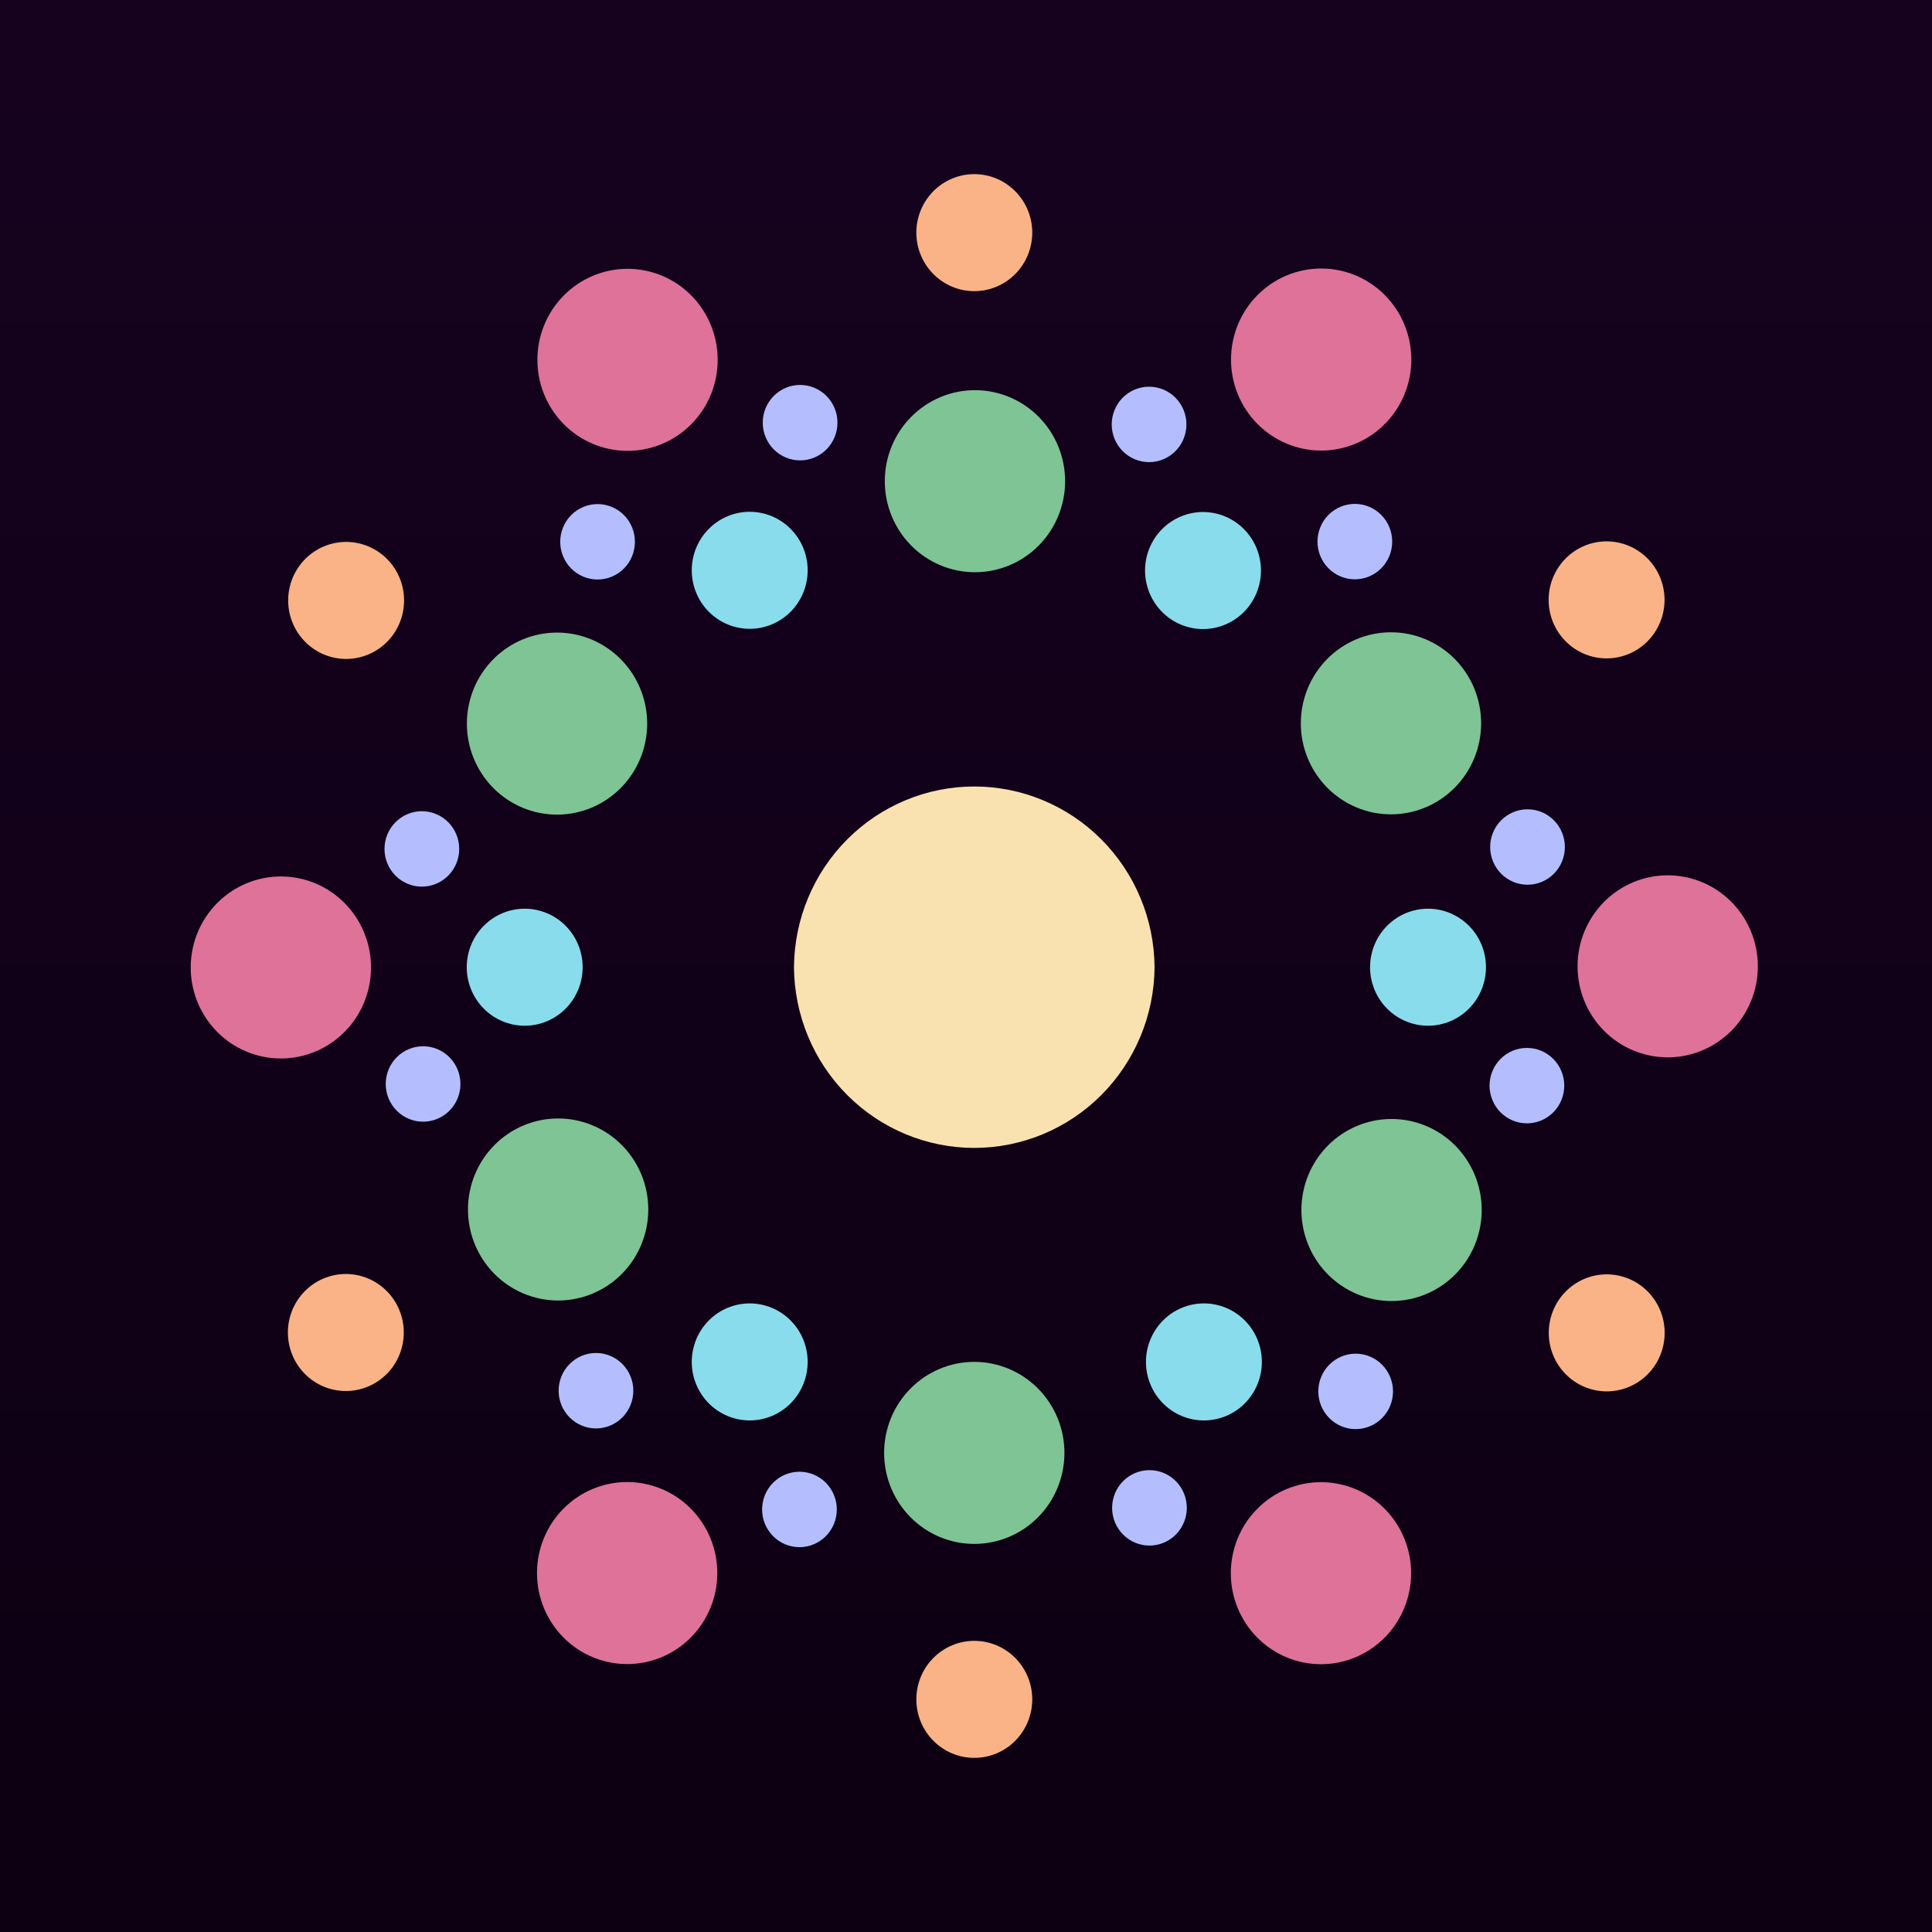
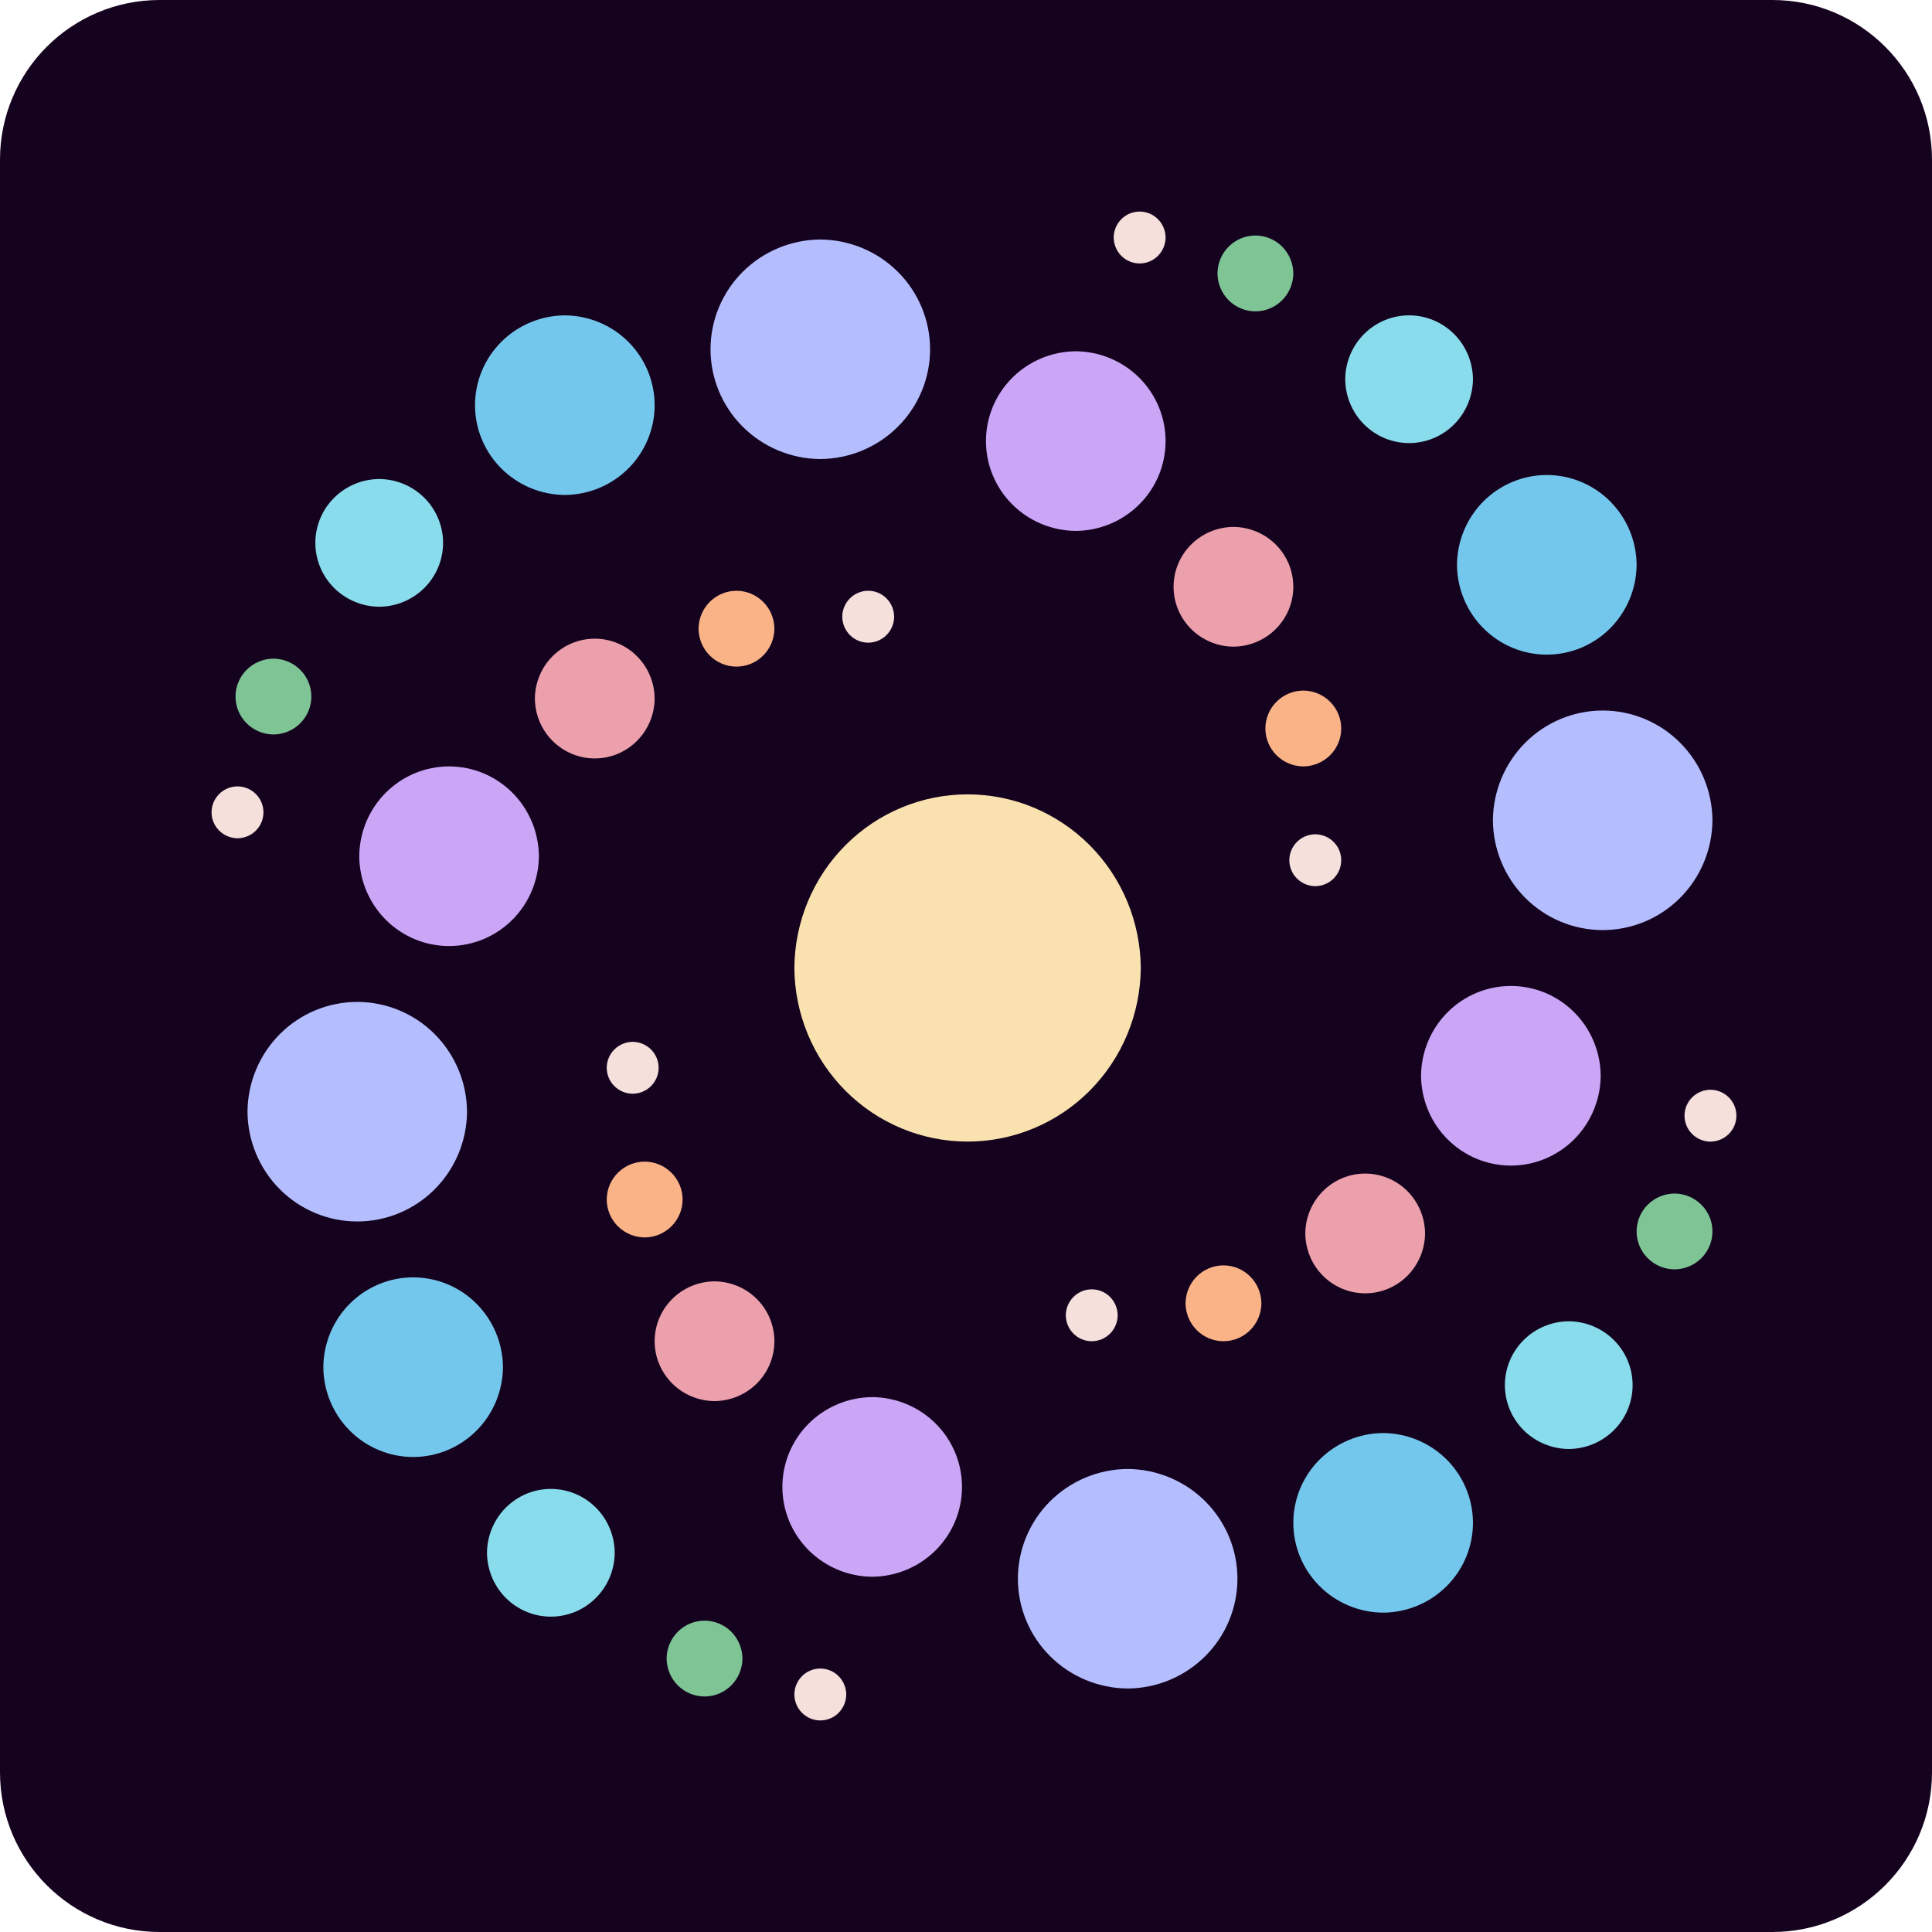
- <svg xmlns="http://www.w3.org/2000/svg" width="465" height="465" viewBox="0 0 465 465" fill="none">
-   <rect width="465" height="465" fill="url(#paint0_linear_279_714)" />
-   <rect width="465" height="465" fill="url(#paint1_linear_279_714)" />
-   <path fill-rule="evenodd" clip-rule="evenodd" d="M191.097 232.79C191.181 221.225 195.79 210.163 203.918 202.016C212.047 193.868 223.036 189.296 234.49 189.296C245.944 189.296 256.934 193.868 265.062 202.016C273.191 210.163 277.8 221.225 277.884 232.79C277.8 244.354 273.191 255.416 265.062 263.564C256.934 271.711 245.944 276.283 234.49 276.283C223.036 276.283 212.047 271.711 203.918 263.564C195.79 255.416 191.181 244.354 191.097 232.79V232.79Z" fill="#F9E2AF" />
-   <path fill-rule="evenodd" clip-rule="evenodd" d="M212.792 349.688C212.792 343.878 215.079 338.305 219.148 334.197C223.217 330.088 228.736 327.78 234.491 327.78C240.246 327.78 245.765 330.088 249.834 334.197C253.903 338.305 256.19 343.878 256.19 349.688C256.19 355.498 253.903 361.071 249.834 365.179C245.765 369.288 240.246 371.596 234.491 371.596C228.736 371.596 223.217 369.288 219.148 365.179C215.079 361.071 212.792 355.498 212.792 349.688V349.688Z" fill="#7EC495" />
-   <path fill-rule="evenodd" clip-rule="evenodd" d="M313.225 291.228C313.225 285.417 315.511 279.845 319.58 275.736C323.649 271.628 329.168 269.32 334.923 269.32C340.678 269.32 346.197 271.628 350.266 275.736C354.336 279.845 356.622 285.417 356.622 291.228C356.622 297.038 354.336 302.611 350.266 306.719C346.197 310.828 340.678 313.136 334.923 313.136C329.168 313.136 323.649 310.828 319.58 306.719C315.511 302.611 313.225 297.038 313.225 291.228V291.228Z" fill="#7EC495" />
-   <path fill-rule="evenodd" clip-rule="evenodd" d="M313.084 174.089C313.084 168.278 315.371 162.706 319.44 158.597C323.509 154.489 329.028 152.181 334.783 152.181C340.538 152.181 346.057 154.489 350.126 158.597C354.195 162.706 356.482 168.278 356.482 174.089C356.482 179.899 354.195 185.472 350.126 189.58C346.057 193.689 340.538 195.997 334.783 195.997C329.028 195.997 323.509 193.689 319.44 189.58C315.371 185.472 313.084 179.899 313.084 174.089V174.089Z" fill="#7EC495" />
-   <path fill-rule="evenodd" clip-rule="evenodd" d="M212.956 115.816C212.956 110.006 215.242 104.433 219.311 100.325C223.381 96.216 228.9 93.908 234.655 93.908C240.409 93.908 245.928 96.216 249.998 100.325C254.067 104.433 256.353 110.006 256.353 115.816C256.353 121.626 254.067 127.199 249.998 131.307C245.928 135.416 240.409 137.724 234.655 137.724C228.9 137.724 223.381 135.416 219.311 131.307C215.242 127.199 212.956 121.626 212.956 115.816V115.816Z" fill="#7EC495" />
-   <path fill-rule="evenodd" clip-rule="evenodd" d="M112.368 174.159C112.368 168.348 114.654 162.776 118.723 158.667C122.792 154.559 128.311 152.25 134.066 152.25C139.821 152.25 145.34 154.559 149.409 158.667C153.479 162.776 155.765 168.348 155.765 174.159C155.765 179.969 153.479 185.542 149.409 189.65C145.34 193.759 139.821 196.067 134.066 196.067C128.311 196.067 122.792 193.759 118.723 189.65C114.654 185.542 112.368 179.969 112.368 174.159V174.159Z" fill="#7EC495" />
-   <path fill-rule="evenodd" clip-rule="evenodd" d="M112.633 291.103C112.633 285.293 114.919 279.72 118.988 275.612C123.057 271.503 128.577 269.195 134.331 269.195C140.086 269.195 145.605 271.503 149.675 275.612C153.744 279.72 156.03 285.293 156.03 291.103C156.03 296.913 153.744 302.486 149.675 306.595C145.605 310.703 140.086 313.011 134.331 313.011C128.577 313.011 123.057 310.703 118.988 306.595C114.919 302.486 112.633 296.913 112.633 291.103V291.103Z" fill="#7EC495" />
-   <path fill-rule="evenodd" clip-rule="evenodd" d="M296.285 86.535C296.285 80.724 298.571 75.152 302.64 71.043C306.71 66.935 312.229 64.626 317.984 64.626C323.738 64.626 329.258 66.935 333.327 71.043C337.396 75.152 339.682 80.724 339.682 86.535C339.682 92.345 337.396 97.918 333.327 102.026C329.258 106.135 323.738 108.443 317.984 108.443C312.229 108.443 306.71 106.135 302.64 102.026C298.571 97.918 296.285 92.345 296.285 86.535V86.535Z" fill="#DE7298" />
-   <path fill-rule="evenodd" clip-rule="evenodd" d="M379.691 232.58C379.691 226.77 381.977 221.198 386.047 217.089C390.116 212.98 395.635 210.672 401.39 210.672C407.145 210.672 412.664 212.98 416.733 217.089C420.802 221.198 423.088 226.77 423.088 232.58C423.088 238.391 420.802 243.963 416.733 248.072C412.664 252.18 407.145 254.489 401.39 254.489C395.635 254.489 390.116 252.18 386.047 248.072C381.977 243.963 379.691 238.391 379.691 232.58V232.58Z" fill="#DE7298" />
-   <path fill-rule="evenodd" clip-rule="evenodd" d="M296.238 378.641C296.238 372.83 298.524 367.258 302.594 363.149C306.663 359.041 312.182 356.733 317.937 356.733C323.692 356.733 329.211 359.041 333.28 363.149C337.349 367.258 339.635 372.83 339.635 378.641C339.635 384.451 337.349 390.024 333.28 394.132C329.211 398.241 323.692 400.549 317.937 400.549C312.182 400.549 306.663 398.241 302.594 394.132C298.524 390.024 296.238 384.451 296.238 378.641V378.641Z" fill="#DE7298" />
-   <path fill-rule="evenodd" clip-rule="evenodd" d="M129.246 378.61C129.246 372.799 131.532 367.227 135.601 363.118C139.67 359.01 145.189 356.702 150.944 356.702C156.699 356.702 162.218 359.01 166.287 363.118C170.357 367.227 172.643 372.799 172.643 378.61C172.643 384.42 170.357 389.993 166.287 394.101C162.218 398.21 156.699 400.518 150.944 400.518C145.189 400.518 139.67 398.21 135.601 394.101C131.532 389.993 129.246 384.42 129.246 378.61V378.61Z" fill="#DE7298" />
-   <path fill-rule="evenodd" clip-rule="evenodd" d="M45.902 232.853C45.902 227.043 48.188 221.47 52.257 217.362C56.327 213.253 61.846 210.945 67.6 210.945C73.355 210.945 78.874 213.253 82.944 217.362C87.013 221.47 89.299 227.043 89.299 232.853C89.299 238.664 87.013 244.236 82.944 248.345C78.874 252.453 73.355 254.761 67.6 254.761C61.846 254.761 56.327 252.453 52.257 248.345C48.188 244.236 45.902 238.664 45.902 232.853V232.853Z" fill="#DE7298" />
-   <path fill-rule="evenodd" clip-rule="evenodd" d="M129.339 86.605C129.339 80.795 131.625 75.222 135.695 71.114C139.764 67.005 145.283 64.697 151.038 64.697C156.793 64.697 162.312 67.005 166.381 71.114C170.45 75.222 172.736 80.795 172.736 86.605C172.736 92.416 170.45 97.988 166.381 102.097C162.312 106.205 156.793 108.514 151.038 108.514C145.283 108.514 139.764 106.205 135.695 102.097C131.625 97.988 129.339 92.416 129.339 86.605V86.605Z" fill="#DE7298" />
-   <path fill-rule="evenodd" clip-rule="evenodd" d="M220.549 55.993C220.549 52.258 222.019 48.676 224.635 46.035C227.25 43.394 230.798 41.91 234.498 41.91C238.197 41.91 241.745 43.394 244.36 46.035C246.976 48.676 248.446 52.258 248.446 55.993C248.446 59.728 246.976 63.31 244.36 65.951C241.745 68.592 238.197 70.076 234.498 70.076C230.798 70.076 227.25 68.592 224.635 65.951C222.019 63.31 220.549 59.728 220.549 55.993V55.993Z" fill="#FAB387" />
-   <path fill-rule="evenodd" clip-rule="evenodd" d="M372.73 144.381C372.73 140.646 374.2 137.064 376.815 134.423C379.431 131.782 382.979 130.298 386.678 130.298C390.377 130.298 393.925 131.782 396.541 134.423C399.157 137.064 400.626 140.646 400.626 144.381C400.626 148.116 399.157 151.698 396.541 154.339C393.925 156.98 390.377 158.464 386.678 158.464C382.979 158.464 379.431 156.98 376.815 154.339C374.2 151.698 372.73 148.116 372.73 144.381V144.381Z" fill="#FAB387" />
-   <path fill-rule="evenodd" clip-rule="evenodd" d="M372.761 320.798C372.761 317.063 374.23 313.481 376.846 310.84C379.462 308.199 383.01 306.715 386.709 306.715C390.408 306.715 393.956 308.199 396.572 310.84C399.188 313.481 400.657 317.063 400.657 320.798C400.657 324.533 399.188 328.115 396.572 330.757C393.956 333.398 390.408 334.881 386.709 334.881C383.01 334.881 379.462 333.398 376.846 330.757C374.23 328.115 372.761 324.533 372.761 320.798V320.798Z" fill="#FAB387" />
-   <path fill-rule="evenodd" clip-rule="evenodd" d="M220.549 409.007C220.549 405.272 222.019 401.69 224.635 399.049C227.25 396.408 230.798 394.924 234.498 394.924C238.197 394.924 241.745 396.408 244.36 399.049C246.976 401.69 248.446 405.272 248.446 409.007C248.446 412.742 246.976 416.324 244.36 418.966C241.745 421.607 238.197 423.09 234.498 423.09C230.798 423.09 227.25 421.607 224.635 418.966C222.019 416.324 220.549 412.742 220.549 409.007V409.007Z" fill="#FAB387" />
-   <path fill-rule="evenodd" clip-rule="evenodd" d="M69.289 320.713C69.289 316.978 70.758 313.396 73.374 310.755C75.99 308.114 79.537 306.63 83.237 306.63C86.936 306.63 90.484 308.114 93.1 310.755C95.716 313.396 97.185 316.978 97.185 320.713C97.185 324.448 95.716 328.03 93.1 330.671C90.484 333.312 86.936 334.796 83.237 334.796C79.537 334.796 75.99 333.312 73.374 330.671C70.758 328.03 69.289 324.448 69.289 320.713V320.713Z" fill="#FAB387" />
-   <path fill-rule="evenodd" clip-rule="evenodd" d="M69.359 144.513C69.359 140.778 70.828 137.196 73.444 134.555C76.06 131.914 79.608 130.43 83.307 130.43C87.006 130.43 90.554 131.914 93.17 134.555C95.786 137.196 97.255 140.778 97.255 144.513C97.255 148.248 95.786 151.83 93.17 154.471C90.554 157.113 87.006 158.596 83.307 158.596C79.608 158.596 76.06 157.113 73.444 154.471C70.828 151.83 69.359 148.248 69.359 144.513V144.513Z" fill="#FAB387" />
-   <path fill-rule="evenodd" clip-rule="evenodd" d="M166.494 137.263C166.494 133.528 167.963 129.946 170.579 127.305C173.195 124.664 176.743 123.18 180.442 123.18C184.141 123.18 187.689 124.664 190.305 127.305C192.921 129.946 194.39 133.528 194.39 137.263C194.39 140.998 192.921 144.58 190.305 147.221C187.689 149.862 184.141 151.346 180.442 151.346C176.743 151.346 173.195 149.862 170.579 147.221C167.963 144.58 166.494 140.998 166.494 137.263V137.263Z" fill="#89DCEB" />
-   <path fill-rule="evenodd" clip-rule="evenodd" d="M275.595 137.318C275.595 133.583 277.064 130.001 279.68 127.36C282.296 124.719 285.844 123.235 289.543 123.235C293.242 123.235 296.79 124.719 299.406 127.36C302.022 130.001 303.491 133.583 303.491 137.318C303.491 141.053 302.022 144.635 299.406 147.276C296.79 149.917 293.242 151.401 289.543 151.401C285.844 151.401 282.296 149.917 279.68 147.276C277.064 144.635 275.595 141.053 275.595 137.318V137.318Z" fill="#89DCEB" />
-   <path fill-rule="evenodd" clip-rule="evenodd" d="M329.752 232.792C329.752 229.057 331.222 225.475 333.838 222.834C336.454 220.193 340.001 218.709 343.701 218.709C347.4 218.709 350.948 220.193 353.564 222.834C356.179 225.475 357.649 229.057 357.649 232.792C357.649 236.527 356.179 240.109 353.564 242.75C350.948 245.391 347.4 246.875 343.701 246.875C340.001 246.875 336.454 245.391 333.838 242.75C331.222 240.109 329.752 236.527 329.752 232.792V232.792Z" fill="#89DCEB" />
-   <path fill-rule="evenodd" clip-rule="evenodd" d="M275.813 327.791C275.813 324.056 277.283 320.474 279.899 317.833C282.515 315.192 286.062 313.708 289.762 313.708C293.461 313.708 297.009 315.192 299.625 317.833C302.24 320.474 303.71 324.056 303.71 327.791C303.71 331.526 302.24 335.108 299.625 337.749C297.009 340.39 293.461 341.874 289.762 341.874C286.062 341.874 282.515 340.39 279.899 337.749C277.283 335.108 275.813 331.526 275.813 327.791V327.791Z" fill="#89DCEB" />
-   <path fill-rule="evenodd" clip-rule="evenodd" d="M166.494 327.791C166.494 324.056 167.963 320.474 170.579 317.833C173.195 315.192 176.743 313.708 180.442 313.708C184.141 313.708 187.689 315.192 190.305 317.833C192.921 320.474 194.39 324.056 194.39 327.791C194.39 331.526 192.921 335.108 190.305 337.749C187.689 340.39 184.141 341.874 180.442 341.874C176.743 341.874 173.195 340.39 170.579 337.749C167.963 335.108 166.494 331.526 166.494 327.791V327.791Z" fill="#89DCEB" />
-   <path fill-rule="evenodd" clip-rule="evenodd" d="M112.337 232.792C112.337 229.057 113.806 225.475 116.422 222.834C119.038 220.193 122.586 218.709 126.285 218.709C129.984 218.709 133.532 220.193 136.148 222.834C138.764 225.475 140.233 229.057 140.233 232.792C140.233 236.527 138.764 240.109 136.148 242.75C133.532 245.391 129.984 246.875 126.285 246.875C122.586 246.875 119.038 245.391 116.422 242.75C113.806 240.109 112.337 236.527 112.337 232.792V232.792Z" fill="#89DCEB" />
-   <path fill-rule="evenodd" clip-rule="evenodd" d="M317.099 130.355C317.099 127.948 318.046 125.639 319.732 123.937C321.418 122.235 323.705 121.278 326.089 121.278C328.473 121.278 330.76 122.235 332.446 123.937C334.132 125.639 335.079 127.948 335.079 130.355C335.079 132.762 334.132 135.071 332.446 136.773C330.76 138.476 328.473 139.432 326.089 139.432C323.705 139.432 321.418 138.476 319.732 136.773C318.046 135.071 317.099 132.762 317.099 130.355V130.355Z" fill="#B4BEFE" />
-   <path fill-rule="evenodd" clip-rule="evenodd" d="M267.573 102.15C267.573 99.742 268.52 97.433 270.206 95.731C271.892 94.029 274.178 93.073 276.563 93.073C278.947 93.073 281.234 94.029 282.919 95.731C284.605 97.433 285.553 99.742 285.553 102.15C285.553 104.557 284.605 106.866 282.919 108.568C281.234 110.27 278.947 111.226 276.563 111.226C274.178 111.226 271.892 110.27 270.206 108.568C268.52 106.866 267.573 104.557 267.573 102.15V102.15Z" fill="#B4BEFE" />
-   <path fill-rule="evenodd" clip-rule="evenodd" d="M183.582 101.729C183.582 99.322 184.529 97.013 186.215 95.311C187.901 93.608 190.188 92.652 192.572 92.652C194.956 92.652 197.243 93.608 198.929 95.311C200.615 97.013 201.562 99.322 201.562 101.729C201.562 104.136 200.615 106.445 198.929 108.147C197.243 109.849 194.956 110.806 192.572 110.806C190.188 110.806 187.901 109.849 186.215 108.147C184.529 106.445 183.582 104.136 183.582 101.729V101.729Z" fill="#B4BEFE" />
-   <path fill-rule="evenodd" clip-rule="evenodd" d="M134.835 130.401C134.835 127.994 135.782 125.685 137.468 123.983C139.154 122.281 141.441 121.325 143.825 121.325C146.209 121.325 148.496 122.281 150.182 123.983C151.868 125.685 152.815 127.994 152.815 130.401C152.815 132.809 151.868 135.118 150.182 136.82C148.496 138.522 146.209 139.478 143.825 139.478C141.441 139.478 139.154 138.522 137.468 136.82C135.782 135.118 134.835 132.809 134.835 130.401V130.401Z" fill="#B4BEFE" />
-   <path fill-rule="evenodd" clip-rule="evenodd" d="M92.543 204.321C92.543 201.914 93.49 199.605 95.176 197.903C96.862 196.2 99.149 195.244 101.533 195.244C103.917 195.244 106.204 196.2 107.89 197.903C109.576 199.605 110.523 201.914 110.523 204.321C110.523 206.728 109.576 209.037 107.89 210.739C106.204 212.441 103.917 213.398 101.533 213.398C99.149 213.398 96.862 212.441 95.176 210.739C93.49 209.037 92.543 206.728 92.543 204.321V204.321Z" fill="#B4BEFE" />
-   <path fill-rule="evenodd" clip-rule="evenodd" d="M92.84 260.895C92.84 258.487 93.787 256.179 95.473 254.476C97.159 252.774 99.445 251.818 101.83 251.818C104.214 251.818 106.501 252.774 108.187 254.476C109.872 256.179 110.82 258.487 110.82 260.895C110.82 263.302 109.872 265.611 108.187 267.313C106.501 269.015 104.214 269.971 101.83 269.971C99.445 269.971 97.159 269.015 95.473 267.313C93.787 265.611 92.84 263.302 92.84 260.895V260.895Z" fill="#B4BEFE" />
-   <path fill-rule="evenodd" clip-rule="evenodd" d="M134.453 334.72C134.453 332.313 135.4 330.004 137.086 328.302C138.772 326.6 141.058 325.643 143.443 325.643C145.827 325.643 148.113 326.6 149.799 328.302C151.485 330.004 152.432 332.313 152.432 334.72C152.432 337.127 151.485 339.436 149.799 341.138C148.113 342.841 145.827 343.797 143.443 343.797C141.058 343.797 138.772 342.841 137.086 341.138C135.4 339.436 134.453 337.127 134.453 334.72V334.72Z" fill="#B4BEFE" />
-   <path fill-rule="evenodd" clip-rule="evenodd" d="M183.426 363.299C183.426 360.892 184.373 358.583 186.059 356.881C187.745 355.179 190.032 354.222 192.416 354.222C194.8 354.222 197.087 355.179 198.773 356.881C200.459 358.583 201.406 360.892 201.406 363.299C201.406 365.707 200.459 368.015 198.773 369.717C197.087 371.42 194.8 372.376 192.416 372.376C190.032 372.376 187.745 371.42 186.059 369.717C184.373 368.015 183.426 365.707 183.426 363.299V363.299Z" fill="#B4BEFE" />
-   <path fill-rule="evenodd" clip-rule="evenodd" d="M267.667 362.917C267.667 360.51 268.614 358.201 270.3 356.499C271.985 354.797 274.272 353.84 276.656 353.84C279.041 353.84 281.327 354.797 283.013 356.499C284.699 358.201 285.646 360.51 285.646 362.917C285.646 365.324 284.699 367.633 283.013 369.335C281.327 371.038 279.041 371.994 276.656 371.994C274.272 371.994 271.985 371.038 270.3 369.335C268.614 367.633 267.667 365.324 267.667 362.917V362.917Z" fill="#B4BEFE" />
-   <path fill-rule="evenodd" clip-rule="evenodd" d="M317.294 334.884C317.294 332.476 318.242 330.168 319.928 328.465C321.613 326.763 323.9 325.807 326.284 325.807C328.669 325.807 330.955 326.763 332.641 328.465C334.327 330.168 335.274 332.476 335.274 334.884C335.274 337.291 334.327 339.6 332.641 341.302C330.955 343.004 328.669 343.961 326.284 343.961C323.9 343.961 321.613 343.004 319.928 341.302C318.242 339.6 317.294 337.291 317.294 334.884V334.884Z" fill="#B4BEFE" />
-   <path fill-rule="evenodd" clip-rule="evenodd" d="M358.51 261.292C358.51 258.885 359.457 256.576 361.143 254.874C362.829 253.172 365.116 252.215 367.5 252.215C369.884 252.215 372.171 253.172 373.857 254.874C375.543 256.576 376.49 258.885 376.49 261.292C376.49 263.699 375.543 266.008 373.857 267.71C372.171 269.413 369.884 270.369 367.5 270.369C365.116 270.369 362.829 269.413 361.143 267.71C359.457 266.008 358.51 263.699 358.51 261.292V261.292Z" fill="#B4BEFE" />
-   <path fill-rule="evenodd" clip-rule="evenodd" d="M358.658 203.861C358.658 201.453 359.605 199.145 361.291 197.442C362.977 195.74 365.264 194.784 367.648 194.784C370.032 194.784 372.319 195.74 374.005 197.442C375.691 199.145 376.638 201.453 376.638 203.861C376.638 206.268 375.691 208.577 374.005 210.279C372.319 211.981 370.032 212.938 367.648 212.938C365.264 212.938 362.977 211.981 361.291 210.279C359.605 208.577 358.658 206.268 358.658 203.861V203.861Z" fill="#B4BEFE" />
-   <defs>
-     <linearGradient id="paint0_linear_279_714" x1="232.5" y1="0" x2="232.5" y2="465" gradientUnits="userSpaceOnUse">
-       <stop stop-color="#1C1134" />
-       <stop offset="1" stop-color="#2B2155" />
-     </linearGradient>
-     <linearGradient id="paint1_linear_279_714" x1="232.5" y1="0" x2="232.5" y2="465" gradientUnits="userSpaceOnUse">
-       <stop stop-color="#16021F" />
-       <stop offset="1" stop-color="#0D0012" />
-     </linearGradient>
-   </defs>
+ <svg xmlns="http://www.w3.org/2000/svg" width="484" height="484" viewBox="0 0 484 484" fill="none">
+   <rect width="484" height="484" rx="40" fill="#15021E" />
+   <path fill-rule="evenodd" clip-rule="evenodd" d="M199 242.494C199.084 230.929 203.692 219.867 211.821 211.72C219.95 203.572 230.939 199 242.393 199C253.847 199 264.837 203.572 272.965 211.72C281.094 219.867 285.703 230.929 285.786 242.494C285.703 254.058 281.094 265.12 272.965 273.268C264.837 281.415 253.847 285.987 242.393 285.987C230.939 285.987 219.95 281.415 211.821 273.268C203.692 265.12 199.084 254.058 199 242.494V242.494Z" fill="#F9E2AF" />
+   <path fill-rule="evenodd" clip-rule="evenodd" d="M81 342.5C81.043 336.518 83.433 330.795 87.648 326.58C91.863 322.365 97.561 320 103.5 320C109.439 320 115.137 322.365 119.352 326.58C123.567 330.795 125.957 336.518 126 342.5C125.957 348.482 123.567 354.205 119.352 358.42C115.137 362.635 109.439 365 103.5 365C97.561 365 91.863 362.635 87.648 358.42C83.433 354.205 81.043 348.482 81 342.5Z" fill="#74C7EC" />
+   <path fill-rule="evenodd" clip-rule="evenodd" d="M122 389C122.031 384.746 123.73 380.676 126.727 377.679C129.725 374.682 133.777 373 138 373C142.223 373 146.275 374.682 149.273 377.679C152.27 380.676 153.969 384.746 154 389C153.969 393.254 152.27 397.324 149.273 400.321C146.275 403.318 142.223 405 138 405C133.777 405 129.725 403.318 126.727 400.321C123.73 397.324 122.031 393.254 122 389Z" fill="#89DCEB" />
+   <path fill-rule="evenodd" clip-rule="evenodd" d="M167 415.5C167.018 412.974 168.027 410.558 169.807 408.778C171.587 406.999 173.992 406 176.5 406C179.008 406 181.413 406.999 183.193 408.778C184.973 410.558 185.982 412.974 186 415.5C185.982 418.026 184.973 420.442 183.193 422.222C181.413 424.001 179.008 425 176.5 425C173.992 425 171.587 424.001 169.807 422.222C168.027 420.442 167.018 418.026 167 415.5Z" fill="#7EC495" />
+   <path fill-rule="evenodd" clip-rule="evenodd" d="M199 424.5C199.013 422.772 199.703 421.119 200.921 419.901C202.138 418.683 203.784 418 205.5 418C207.216 418 208.862 418.683 210.079 419.901C211.297 421.119 211.987 422.772 212 424.5C211.987 426.228 211.297 427.881 210.079 429.099C208.862 430.317 207.216 431 205.5 431C203.784 431 202.138 430.317 200.921 429.099C199.703 427.881 199.013 426.228 199 424.5Z" fill="#F5E0DC" />
+   <path fill-rule="evenodd" clip-rule="evenodd" d="M90 214.5C90.043 208.518 92.433 202.795 96.648 198.58C100.863 194.365 106.561 192 112.5 192C118.439 192 124.137 194.365 128.352 198.58C132.567 202.795 134.957 208.518 135 214.5C134.957 220.482 132.567 226.205 128.352 230.42C124.137 234.635 118.439 237 112.5 237C106.561 237 100.863 234.635 96.648 230.42C92.433 226.205 90.043 220.482 90 214.5Z" fill="#CBA6F7" />
+   <path fill-rule="evenodd" clip-rule="evenodd" d="M134 175C134.029 171.012 135.622 167.197 138.432 164.387C141.242 161.577 145.041 160 149 160C152.959 160 156.758 161.577 159.568 164.387C162.378 167.197 163.971 171.012 164 175C163.971 178.988 162.378 182.803 159.568 185.613C156.758 188.423 152.959 190 149 190C145.041 190 141.242 188.423 138.432 185.613C135.622 182.803 134.029 178.988 134 175Z" fill="#EBA0AC" />
+   <path fill-rule="evenodd" clip-rule="evenodd" d="M175 157.5C175.018 154.974 176.027 152.558 177.807 150.778C179.587 148.999 181.992 148 184.5 148C187.008 148 189.413 148.999 191.193 150.778C192.973 152.558 193.982 154.974 194 157.5C193.982 160.026 192.973 162.442 191.193 164.222C189.413 166.001 187.008 167 184.5 167C181.992 167 179.587 166.001 177.807 164.222C176.027 162.442 175.018 160.026 175 157.5Z" fill="#FAB387" />
+   <path fill-rule="evenodd" clip-rule="evenodd" d="M211 154.5C211.013 152.772 211.703 151.119 212.921 149.901C214.138 148.683 215.784 148 217.5 148C219.216 148 220.862 148.683 222.079 149.901C223.297 151.119 223.987 152.772 224 154.5C223.987 156.228 223.297 157.881 222.079 159.099C220.862 160.317 219.216 161 217.5 161C215.784 161 214.138 160.317 212.921 159.099C211.703 157.881 211.013 156.228 211 154.5Z" fill="#F5E0DC" />
+   <path fill-rule="evenodd" clip-rule="evenodd" d="M62 278.5C62.053 271.188 64.974 264.194 70.125 259.042C75.277 253.891 82.241 251 89.5 251C96.759 251 103.723 253.891 108.875 259.042C114.026 264.194 116.947 271.188 117 278.5C116.947 285.812 114.026 292.806 108.875 297.958C103.723 303.109 96.759 306 89.5 306C82.241 306 75.277 303.109 70.125 297.958C64.974 292.806 62.053 285.812 62 278.5V278.5Z" fill="#B4BEFE" />
+   <path fill-rule="evenodd" clip-rule="evenodd" d="M141.5 79C147.482 79.043 153.205 81.433 157.42 85.648C161.635 89.863 164 95.561 164 101.5C164 107.439 161.635 113.137 157.42 117.352C153.205 121.567 147.482 123.957 141.5 124C135.518 123.957 129.795 121.567 125.58 117.352C121.365 113.137 119 107.439 119 101.5C119 95.561 121.365 89.863 125.58 85.648C129.795 81.433 135.518 79.043 141.5 79Z" fill="#74C7EC" />
+   <path fill-rule="evenodd" clip-rule="evenodd" d="M95 120C99.254 120.031 103.324 121.73 106.321 124.727C109.318 127.725 111 131.777 111 136C111 140.223 109.318 144.275 106.321 147.273C103.324 150.27 99.254 151.969 95 152C90.746 151.969 86.676 150.27 83.679 147.273C80.682 144.275 79 140.223 79 136C79 131.777 80.682 127.725 83.679 124.727C86.676 121.73 90.746 120.031 95 120Z" fill="#89DCEB" />
+   <path fill-rule="evenodd" clip-rule="evenodd" d="M68.5 165C71.026 165.018 73.442 166.027 75.222 167.807C77.001 169.587 78 171.992 78 174.5C78 177.008 77.001 179.413 75.222 181.193C73.442 182.973 71.026 183.982 68.5 184C65.974 183.982 63.558 182.973 61.778 181.193C59.999 179.413 59 177.008 59 174.5C59 171.992 59.999 169.587 61.778 167.807C63.558 166.027 65.974 165.018 68.5 165Z" fill="#7EC495" />
+   <path fill-rule="evenodd" clip-rule="evenodd" d="M59.5 197C61.228 197.013 62.881 197.703 64.099 198.921C65.317 200.138 66 201.784 66 203.5C66 205.216 65.317 206.862 64.099 208.079C62.881 209.297 61.228 209.987 59.5 210C57.772 209.987 56.119 209.297 54.901 208.079C53.683 206.862 53 205.216 53 203.5C53 201.784 53.683 200.138 54.901 198.921C56.119 197.703 57.772 197.013 59.5 197Z" fill="#F5E0DC" />
+   <path fill-rule="evenodd" clip-rule="evenodd" d="M269.5 88C275.482 88.043 281.205 90.433 285.42 94.648C289.635 98.863 292 104.561 292 110.5C292 116.439 289.635 122.137 285.42 126.352C281.205 130.567 275.482 132.957 269.5 133C263.518 132.957 257.795 130.567 253.58 126.352C249.365 122.137 247 116.439 247 110.5C247 104.561 249.365 98.863 253.58 94.648C257.795 90.433 263.518 88.043 269.5 88Z" fill="#CBA6F7" />
+   <path fill-rule="evenodd" clip-rule="evenodd" d="M309 132C312.988 132.029 316.803 133.622 319.613 136.432C322.423 139.242 324 143.041 324 147C324 150.959 322.423 154.758 319.613 157.568C316.803 160.378 312.988 161.971 309 162C305.012 161.971 301.197 160.378 298.387 157.568C295.577 154.758 294 150.959 294 147C294 143.041 295.577 139.242 298.387 136.432C301.197 133.622 305.012 132.029 309 132Z" fill="#EBA0AC" />
+   <path fill-rule="evenodd" clip-rule="evenodd" d="M326.5 173C329.026 173.018 331.442 174.027 333.222 175.807C335.001 177.587 336 179.992 336 182.5C336 185.008 335.001 187.413 333.222 189.193C331.442 190.973 329.026 191.982 326.5 192C323.974 191.982 321.558 190.973 319.778 189.193C317.999 187.413 317 185.008 317 182.5C317 179.992 317.999 177.587 319.778 175.807C321.558 174.027 323.974 173.018 326.5 173Z" fill="#FAB387" />
+   <path fill-rule="evenodd" clip-rule="evenodd" d="M329.5 209C331.228 209.013 332.881 209.703 334.099 210.921C335.317 212.138 336 213.784 336 215.5C336 217.216 335.317 218.862 334.099 220.079C332.881 221.297 331.228 221.987 329.5 222C327.772 221.987 326.119 221.297 324.901 220.079C323.683 218.862 323 217.216 323 215.5C323 213.784 323.683 212.138 324.901 210.921C326.119 209.703 327.772 209.013 329.5 209Z" fill="#F5E0DC" />
+   <path fill-rule="evenodd" clip-rule="evenodd" d="M205.5 60C212.812 60.053 219.806 62.974 224.958 68.125C230.109 73.277 233 80.241 233 87.5C233 94.759 230.109 101.723 224.958 106.875C219.806 112.026 212.812 114.947 205.5 115C198.188 114.947 191.194 112.026 186.042 106.875C180.891 101.723 178 94.759 178 87.5C178 80.241 180.891 73.277 186.042 68.125C191.194 62.974 198.188 60.053 205.5 60V60Z" fill="#B4BEFE" />
+   <path fill-rule="evenodd" clip-rule="evenodd" d="M410 141.5C409.957 147.482 407.567 153.205 403.352 157.42C399.137 161.635 393.439 164 387.5 164C381.561 164 375.863 161.635 371.648 157.42C367.433 153.205 365.043 147.482 365 141.5C365.043 135.518 367.433 129.795 371.648 125.58C375.863 121.365 381.561 119 387.5 119C393.439 119 399.137 121.365 403.352 125.58C407.567 129.795 409.957 135.518 410 141.5Z" fill="#74C7EC" />
+   <path fill-rule="evenodd" clip-rule="evenodd" d="M369 95C368.969 99.254 367.27 103.324 364.273 106.321C361.275 109.318 357.223 111 353 111C348.777 111 344.725 109.318 341.727 106.321C338.73 103.324 337.031 99.254 337 95C337.031 90.746 338.73 86.676 341.727 83.679C344.725 80.682 348.777 79 353 79C357.223 79 361.275 80.682 364.273 83.679C367.27 86.676 368.969 90.746 369 95Z" fill="#89DCEB" />
+   <path fill-rule="evenodd" clip-rule="evenodd" d="M324 68.5C323.982 71.026 322.973 73.442 321.193 75.222C319.413 77.001 317.008 78 314.5 78C311.992 78 309.587 77.001 307.807 75.222C306.027 73.442 305.018 71.026 305 68.5C305.018 65.974 306.027 63.558 307.807 61.778C309.587 59.999 311.992 59 314.5 59C317.008 59 319.414 59.999 321.193 61.778C322.973 63.558 323.982 65.974 324 68.5Z" fill="#7EC495" />
+   <path fill-rule="evenodd" clip-rule="evenodd" d="M292 59.5C291.987 61.228 291.297 62.881 290.079 64.099C288.862 65.317 287.216 66 285.5 66C283.784 66 282.138 65.317 280.921 64.099C279.703 62.881 279.013 61.228 279 59.5C279.013 57.772 279.703 56.119 280.921 54.901C282.138 53.683 283.784 53 285.5 53C287.216 53 288.862 53.683 290.079 54.901C291.297 56.119 291.987 57.772 292 59.5Z" fill="#F5E0DC" />
+   <path fill-rule="evenodd" clip-rule="evenodd" d="M401 269.5C400.957 275.482 398.567 281.205 394.352 285.42C390.137 289.635 384.439 292 378.5 292C372.561 292 366.863 289.635 362.648 285.42C358.433 281.205 356.043 275.482 356 269.5C356.043 263.518 358.433 257.795 362.648 253.58C366.863 249.365 372.561 247 378.5 247C384.439 247 390.137 249.365 394.352 253.58C398.567 257.795 400.957 263.518 401 269.5Z" fill="#CBA6F7" />
+   <path fill-rule="evenodd" clip-rule="evenodd" d="M357 309C356.971 312.988 355.378 316.803 352.568 319.613C349.758 322.423 345.959 324 342 324C338.041 324 334.242 322.423 331.432 319.613C328.622 316.803 327.029 312.988 327 309C327.029 305.012 328.622 301.197 331.432 298.387C334.242 295.577 338.041 294 342 294C345.959 294 349.758 295.577 352.568 298.387C355.378 301.197 356.971 305.012 357 309Z" fill="#EBA0AC" />
+   <path fill-rule="evenodd" clip-rule="evenodd" d="M316 326.5C315.982 329.026 314.973 331.442 313.193 333.222C311.413 335.001 309.008 336 306.5 336C303.992 336 301.587 335.001 299.807 333.222C298.027 331.442 297.018 329.026 297 326.5C297.018 323.974 298.027 321.558 299.807 319.778C301.587 317.999 303.992 317 306.5 317C309.008 317 311.414 317.999 313.193 319.778C314.973 321.558 315.982 323.974 316 326.5Z" fill="#FAB387" />
+   <path fill-rule="evenodd" clip-rule="evenodd" d="M280 329.5C279.987 331.228 279.297 332.881 278.079 334.099C276.862 335.317 275.216 336 273.5 336C271.784 336 270.138 335.317 268.921 334.099C267.703 332.881 267.013 331.228 267 329.5C267.013 327.772 267.703 326.119 268.921 324.901C270.138 323.683 271.784 323 273.5 323C275.216 323 276.862 323.683 278.079 324.901C279.297 326.119 279.987 327.772 280 329.5Z" fill="#F5E0DC" />
+   <path fill-rule="evenodd" clip-rule="evenodd" d="M429 205.5C428.947 212.812 426.026 219.806 420.875 224.958C415.723 230.109 408.759 233 401.5 233C394.241 233 387.277 230.109 382.125 224.958C376.974 219.806 374.053 212.812 374 205.5C374.053 198.188 376.974 191.194 382.125 186.042C387.277 180.891 394.241 178 401.5 178C408.759 178 415.723 180.891 420.875 186.042C426.026 191.194 428.947 198.188 429 205.5V205.5Z" fill="#B4BEFE" />
+   <path fill-rule="evenodd" clip-rule="evenodd" d="M346.5 404C340.518 403.957 334.795 401.567 330.58 397.352C326.365 393.137 324 387.439 324 381.5C324 375.561 326.365 369.863 330.58 365.648C334.795 361.433 340.518 359.043 346.5 359C352.482 359.043 358.205 361.433 362.42 365.648C366.635 369.863 369 375.561 369 381.5C369 387.439 366.635 393.137 362.42 397.352C358.205 401.567 352.482 403.957 346.5 404Z" fill="#74C7EC" />
+   <path fill-rule="evenodd" clip-rule="evenodd" d="M393 363C388.746 362.969 384.676 361.27 381.679 358.273C378.682 355.275 377 351.223 377 347C377 342.777 378.682 338.725 381.679 335.727C384.676 332.73 388.746 331.031 393 331C397.254 331.031 401.324 332.73 404.321 335.727C407.318 338.725 409 342.777 409 347C409 351.223 407.318 355.275 404.321 358.273C401.324 361.27 397.254 362.969 393 363Z" fill="#89DCEB" />
+   <path fill-rule="evenodd" clip-rule="evenodd" d="M419.5 318C416.974 317.982 414.558 316.973 412.778 315.193C410.999 313.413 410 311.008 410 308.5C410 305.992 410.999 303.587 412.778 301.807C414.558 300.027 416.974 299.018 419.5 299C422.026 299.018 424.442 300.027 426.222 301.807C428.001 303.587 429 305.992 429 308.5C429 311.008 428.001 313.413 426.222 315.193C424.442 316.973 422.026 317.982 419.5 318Z" fill="#7EC495" />
+   <path fill-rule="evenodd" clip-rule="evenodd" d="M428.5 286C426.772 285.987 425.119 285.297 423.901 284.079C422.683 282.862 422 281.216 422 279.5C422 277.784 422.683 276.138 423.901 274.921C425.119 273.703 426.772 273.013 428.5 273C430.228 273.013 431.881 273.703 433.099 274.921C434.317 276.138 435 277.784 435 279.5C435 281.216 434.317 282.862 433.099 284.079C431.881 285.297 430.228 285.987 428.5 286Z" fill="#F5E0DC" />
+   <path fill-rule="evenodd" clip-rule="evenodd" d="M218.5 395C212.518 394.957 206.795 392.567 202.58 388.352C198.365 384.137 196 378.439 196 372.5C196 366.561 198.365 360.863 202.58 356.648C206.795 352.433 212.518 350.043 218.5 350C224.482 350.043 230.205 352.433 234.42 356.648C238.635 360.863 241 366.561 241 372.5C241 378.439 238.635 384.137 234.42 388.352C230.205 392.567 224.482 394.957 218.5 395Z" fill="#CBA6F7" />
+   <path fill-rule="evenodd" clip-rule="evenodd" d="M179 351C175.012 350.971 171.197 349.378 168.387 346.568C165.577 343.758 164 339.959 164 336C164 332.041 165.577 328.242 168.387 325.432C171.197 322.622 175.012 321.029 179 321C182.988 321.029 186.803 322.622 189.613 325.432C192.423 328.242 194 332.041 194 336C194 339.959 192.423 343.758 189.613 346.568C186.803 349.378 182.988 350.971 179 351Z" fill="#EBA0AC" />
+   <path fill-rule="evenodd" clip-rule="evenodd" d="M161.5 310C158.974 309.982 156.558 308.973 154.778 307.193C152.999 305.413 152 303.008 152 300.5C152 297.992 152.999 295.587 154.778 293.807C156.558 292.027 158.974 291.018 161.5 291C164.026 291.018 166.442 292.027 168.222 293.807C170.001 295.587 171 297.992 171 300.5C171 303.008 170.001 305.413 168.222 307.193C166.442 308.973 164.026 309.982 161.5 310Z" fill="#FAB387" />
+   <path fill-rule="evenodd" clip-rule="evenodd" d="M158.5 274C156.772 273.987 155.119 273.297 153.901 272.079C152.683 270.862 152 269.216 152 267.5C152 265.784 152.683 264.138 153.901 262.921C155.119 261.703 156.772 261.013 158.5 261C160.228 261.013 161.881 261.703 163.099 262.921C164.317 264.138 165 265.784 165 267.5C165 269.216 164.317 270.862 163.099 272.079C161.881 273.297 160.228 273.987 158.5 274Z" fill="#F5E0DC" />
+   <path fill-rule="evenodd" clip-rule="evenodd" d="M282.5 423C275.188 422.947 268.194 420.026 263.042 414.875C257.891 409.723 255 402.759 255 395.5C255 388.241 257.891 381.277 263.042 376.125C268.194 370.974 275.188 368.053 282.5 368C289.812 368.053 296.806 370.974 301.958 376.125C307.109 381.277 310 388.241 310 395.5C310 402.759 307.109 409.723 301.958 414.875C296.806 420.026 289.812 422.947 282.5 423V423Z" fill="#B4BEFE" />
</svg>
